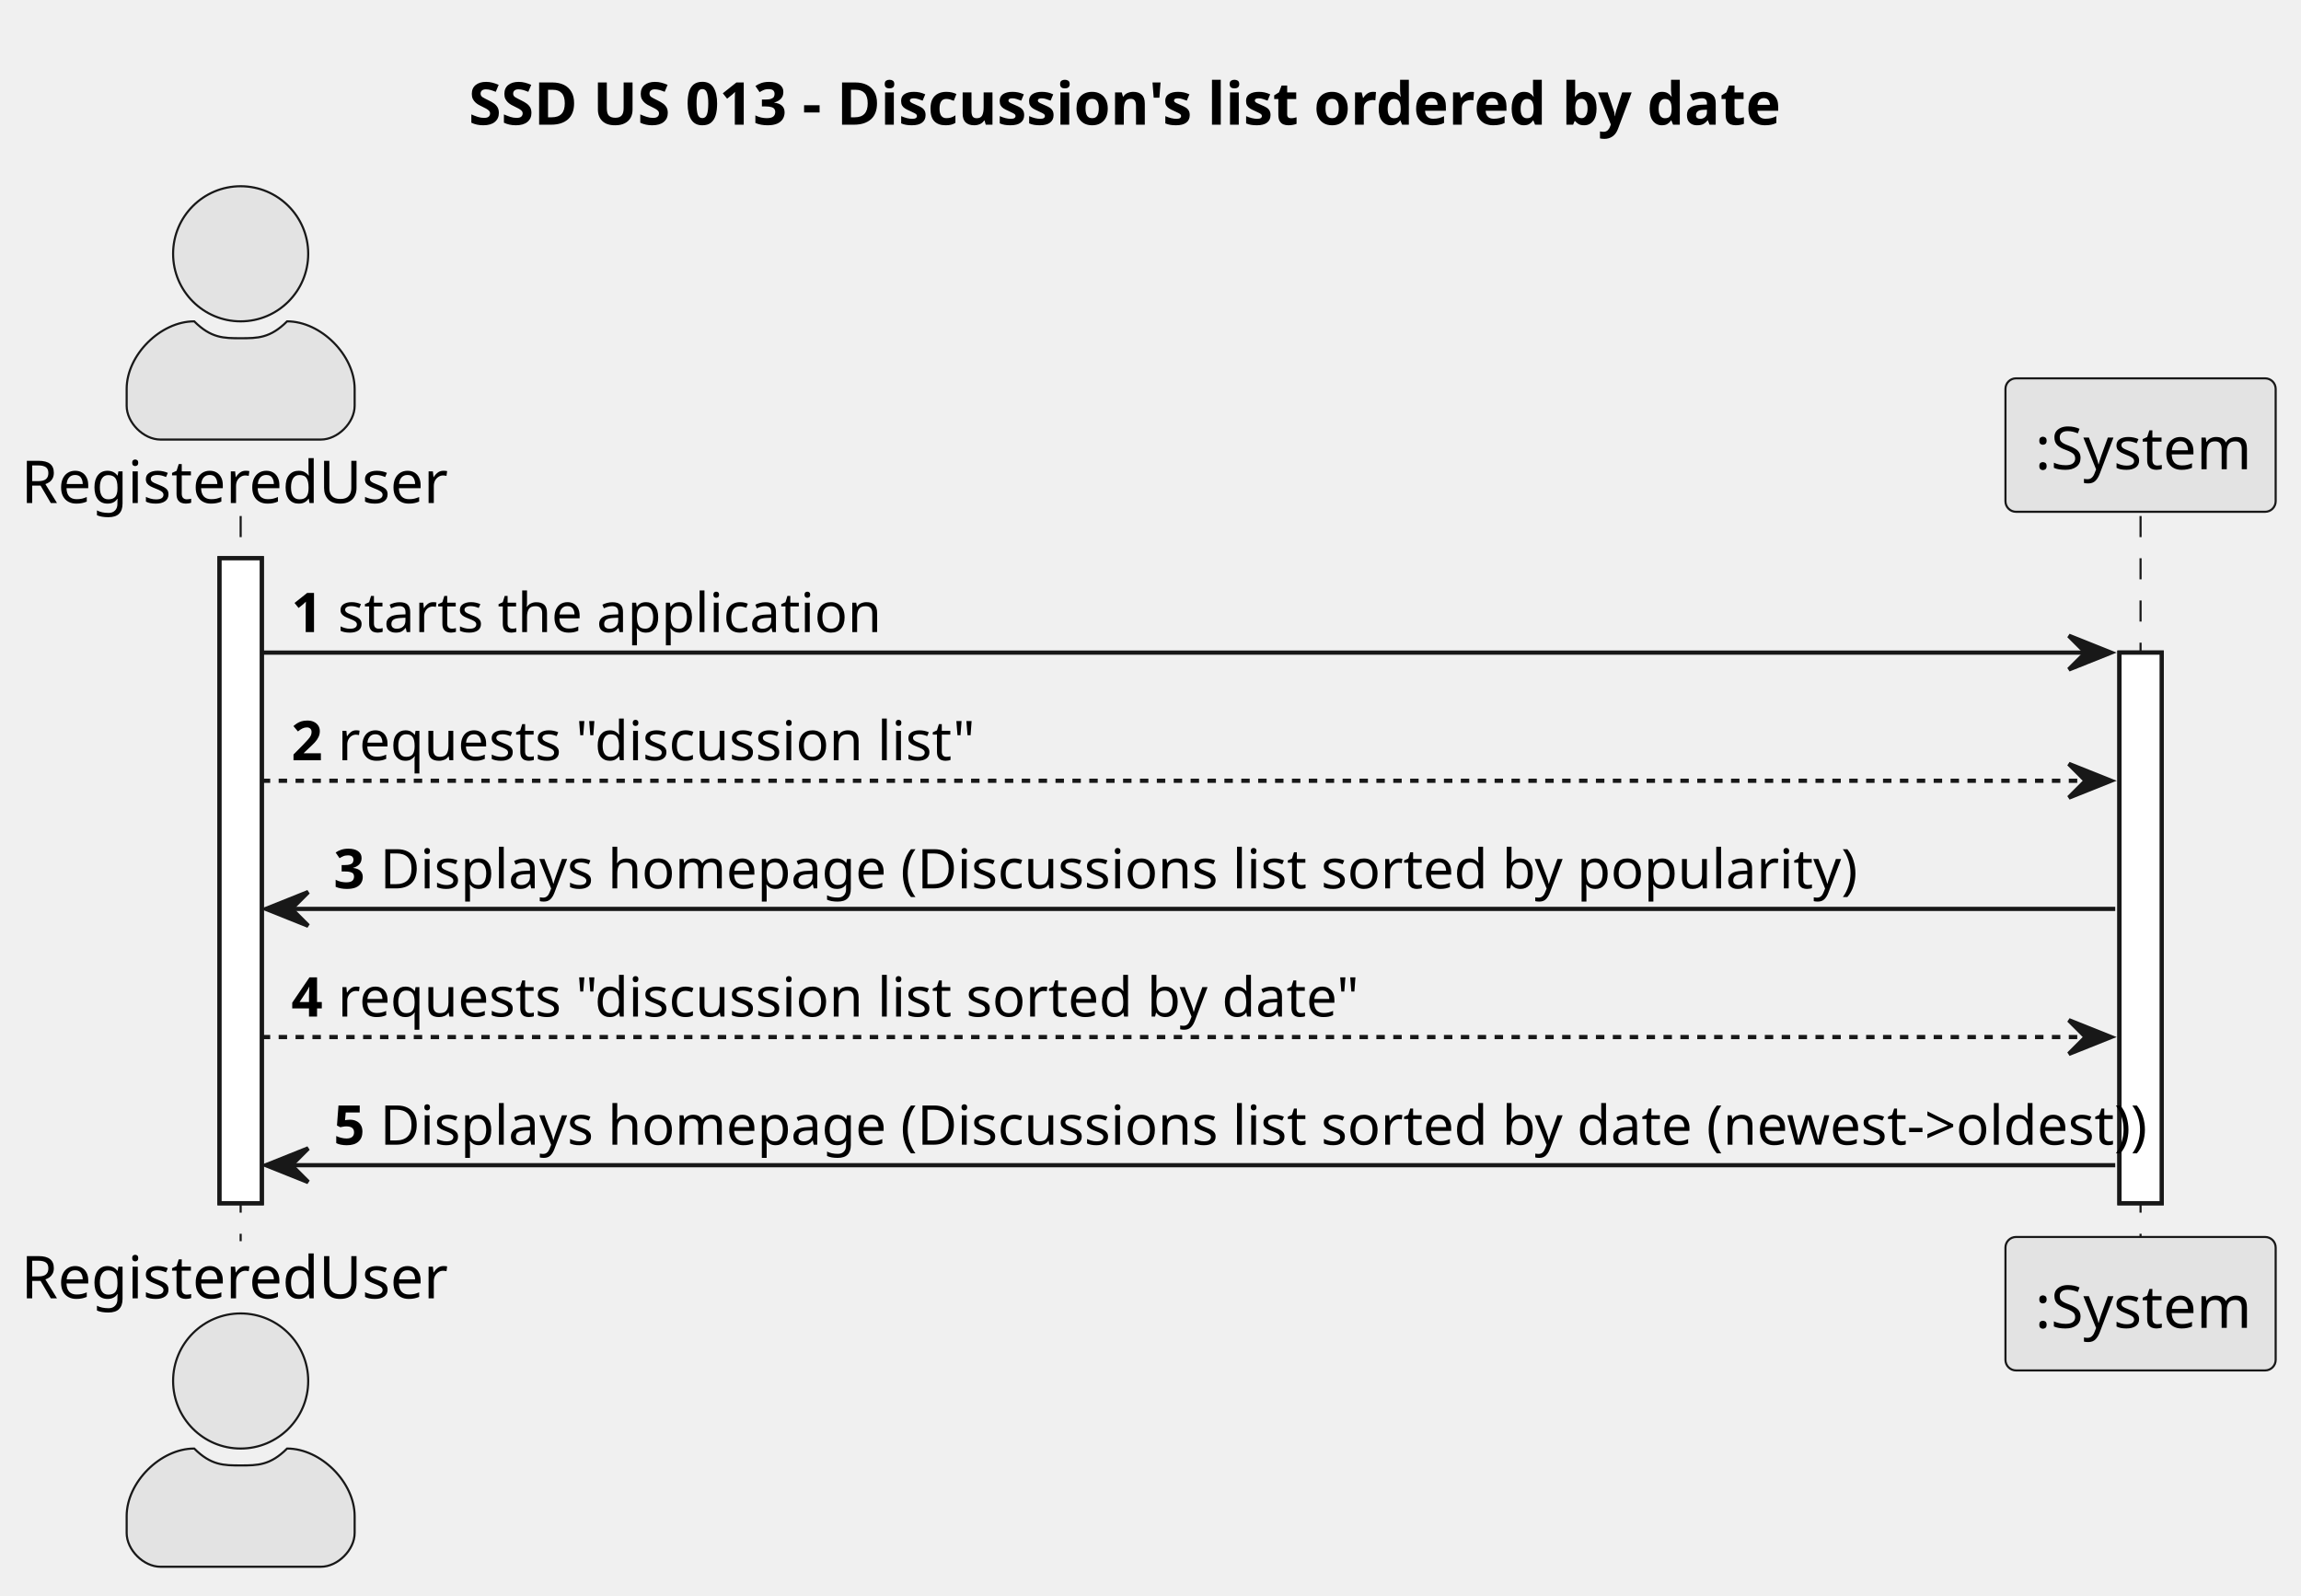
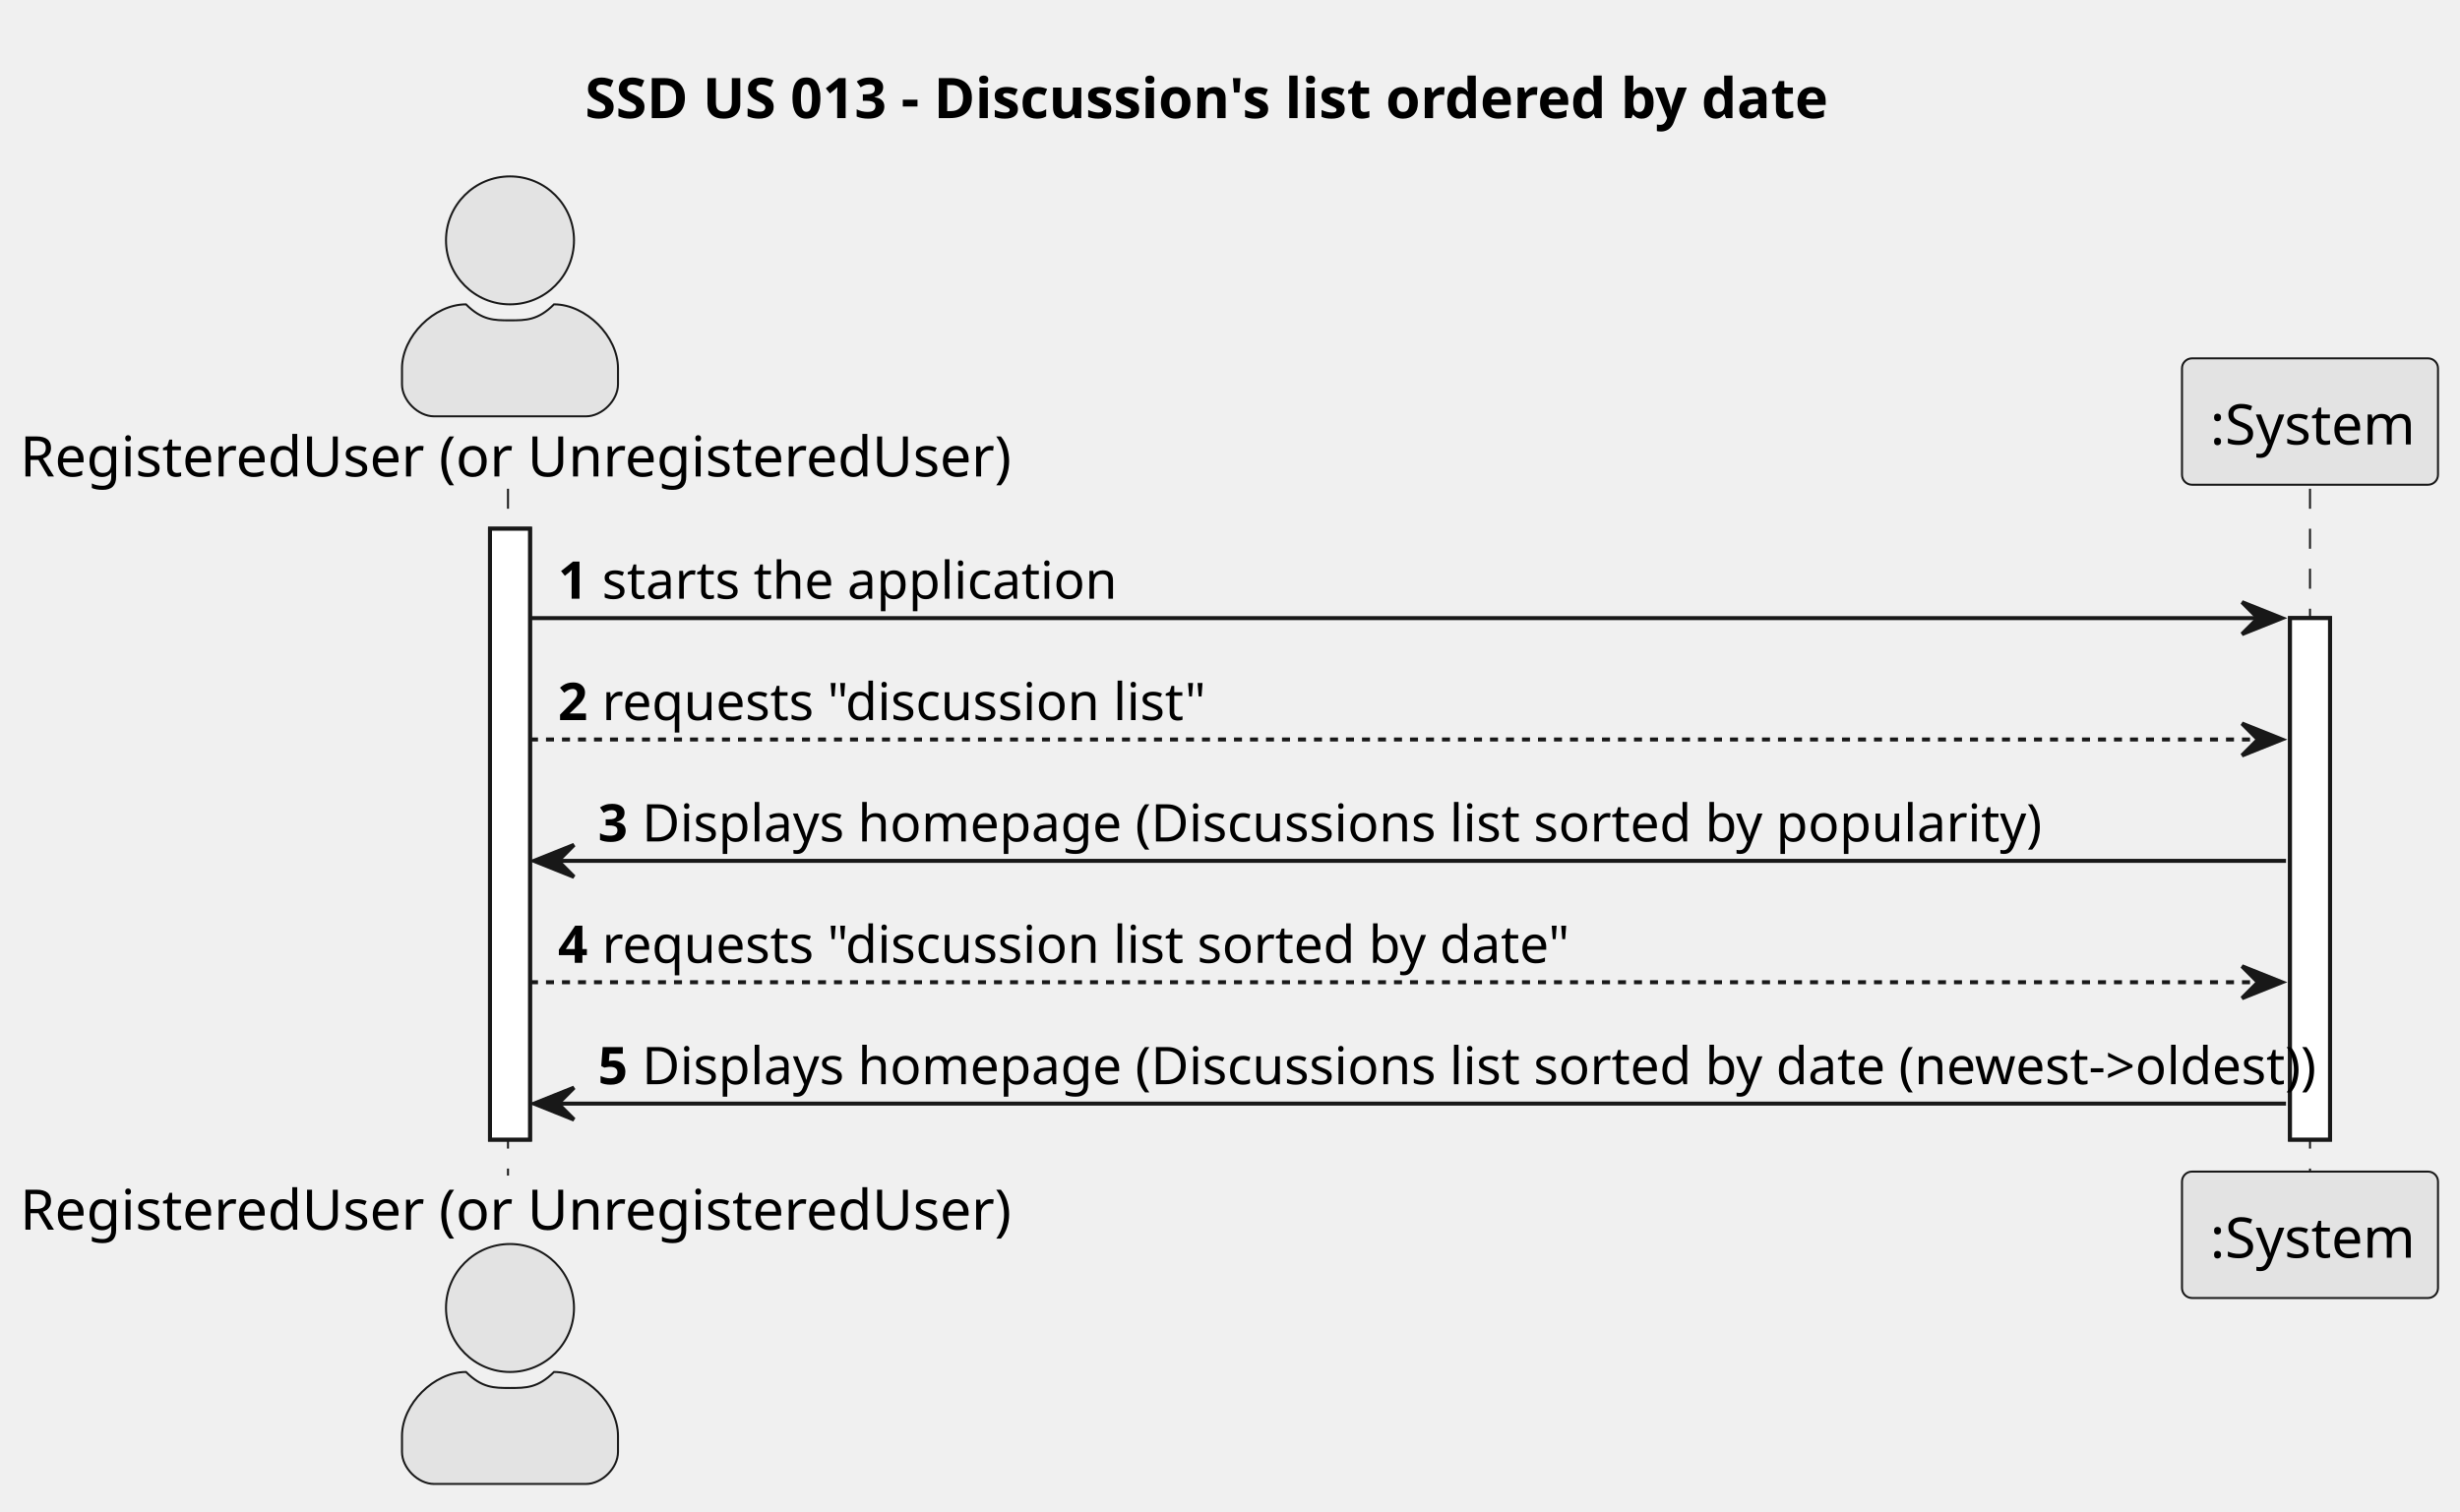
- <svg xmlns="http://www.w3.org/2000/svg" contentStyleType="text/css" height="378px" preserveAspectRatio="none" style="width:545px;height:378px;background:#FFFFFF;" version="1.1" viewBox="0 0 545 378" width="545px" zoomAndPan="magnify">
+ <svg xmlns="http://www.w3.org/2000/svg" contentStyleType="text/css" height="378px" preserveAspectRatio="none" style="width:615px;height:378px;background:#FFFFFF;" version="1.1" viewBox="0 0 615 378" width="615px" zoomAndPan="magnify">
  <defs />
  <g>
-     <text fill="#000000" font-family="sans-serif" font-size="14" font-weight="bold" lengthAdjust="spacing" textLength="321" x="111" y="29.533">SSD US 013 - Discussion's list ordered by date</text>
-     <rect fill="#FFFFFF" height="152.758" style="stroke:#181818;stroke-width:1.0;" width="10" x="52" y="132.219" />
-     <rect fill="#FFFFFF" height="130.406" style="stroke:#181818;stroke-width:1.0;" width="10" x="502" y="154.57" />
-     <line style="stroke:#181818;stroke-width:0.5;stroke-dasharray:5.0,5.0;" x1="57" x2="57" y1="122.219" y2="293.977" />
-     <line style="stroke:#181818;stroke-width:0.5;stroke-dasharray:5.0,5.0;" x1="507" x2="507" y1="122.219" y2="293.977" />
-     <text fill="#000000" font-family="sans-serif" font-size="14" lengthAdjust="spacing" textLength="98" x="5" y="119.143">RegisteredUser</text>
-     <ellipse cx="57" cy="60.109" fill="#E3E3E3" rx="16" ry="16" style="stroke:#181818;stroke-width:0.5;" />
-     <path d="M57,80.109 C61,80.109 64,80.109 68,76.109 C76,76.109 84,84.109 84,92.109 L84,96.109 C84,100.109 80,104.109 76,104.109 L38,104.109 C34,104.109 30,100.109 30,96.109 L30,92.109 C30,84.109 38,76.109 46,76.109 C50,80.109 53,80.109 57,80.109 " fill="#E3E3E3" style="stroke:#181818;stroke-width:0.5;" />
-     <text fill="#000000" font-family="sans-serif" font-size="14" lengthAdjust="spacing" textLength="98" x="5" y="307.51">RegisteredUser</text>
-     <ellipse cx="57" cy="327.086" fill="#E3E3E3" rx="16" ry="16" style="stroke:#181818;stroke-width:0.5;" />
-     <path d="M57,347.086 C61,347.086 64,347.086 68,343.086 C76,343.086 84,351.086 84,359.086 L84,363.086 C84,367.086 80,371.086 76,371.086 L38,371.086 C34,371.086 30,367.086 30,363.086 L30,359.086 C30,351.086 38,343.086 46,343.086 C50,347.086 53,347.086 57,347.086 " fill="#E3E3E3" style="stroke:#181818;stroke-width:0.5;" />
-     <rect fill="#E3E3E3" height="31.609" rx="2.5" ry="2.5" style="stroke:#181818;stroke-width:0.5;" width="64" x="475" y="89.609" />
-     <text fill="#000000" font-family="sans-serif" font-size="14" lengthAdjust="spacing" textLength="50" x="482" y="111.143">:System</text>
-     <rect fill="#E3E3E3" height="31.609" rx="2.5" ry="2.5" style="stroke:#181818;stroke-width:0.5;" width="64" x="475" y="292.977" />
-     <text fill="#000000" font-family="sans-serif" font-size="14" lengthAdjust="spacing" textLength="50" x="482" y="314.51">:System</text>
-     <rect fill="#FFFFFF" height="152.758" style="stroke:#181818;stroke-width:1.0;" width="10" x="52" y="132.219" />
-     <rect fill="#FFFFFF" height="130.406" style="stroke:#181818;stroke-width:1.0;" width="10" x="502" y="154.57" />
-     <polygon fill="#181818" points="490,150.57,500,154.57,490,158.57,494,154.57" style="stroke:#181818;stroke-width:1.0;" />
-     <line style="stroke:#181818;stroke-width:1.0;" x1="62" x2="496" y1="154.57" y2="154.57" />
-     <text fill="#000000" font-family="sans-serif" font-size="13" font-weight="bold" lengthAdjust="spacing" textLength="7" x="69" y="149.714">1</text>
-     <text fill="#000000" font-family="sans-serif" font-size="13" lengthAdjust="spacing" textLength="121" x="80" y="149.714">starts the application</text>
-     <polygon fill="#181818" points="490,180.922,500,184.922,490,188.922,494,184.922" style="stroke:#181818;stroke-width:1.0;" />
-     <line style="stroke:#181818;stroke-width:1.0;stroke-dasharray:2.0,2.0;" x1="62" x2="496" y1="184.922" y2="184.922" />
-     <text fill="#000000" font-family="sans-serif" font-size="13" font-weight="bold" lengthAdjust="spacing" textLength="7" x="69" y="180.065">2</text>
-     <text fill="#000000" font-family="sans-serif" font-size="13" lengthAdjust="spacing" textLength="147" x="80" y="180.065">requests "discussion list"</text>
-     <polygon fill="#181818" points="73,211.273,63,215.273,73,219.273,69,215.273" style="stroke:#181818;stroke-width:1.0;" />
-     <line style="stroke:#181818;stroke-width:1.0;" x1="67" x2="501" y1="215.273" y2="215.273" />
-     <text fill="#000000" font-family="sans-serif" font-size="13" font-weight="bold" lengthAdjust="spacing" textLength="7" x="79" y="210.417">3</text>
-     <text fill="#000000" font-family="sans-serif" font-size="13" lengthAdjust="spacing" textLength="336" x="90" y="210.417">Displays homepage (Discussions list sorted by popularity)</text>
-     <polygon fill="#181818" points="490,241.625,500,245.625,490,249.625,494,245.625" style="stroke:#181818;stroke-width:1.0;" />
-     <line style="stroke:#181818;stroke-width:1.0;stroke-dasharray:2.0,2.0;" x1="62" x2="496" y1="245.625" y2="245.625" />
-     <text fill="#000000" font-family="sans-serif" font-size="13" font-weight="bold" lengthAdjust="spacing" textLength="7" x="69" y="240.769">4</text>
-     <text fill="#000000" font-family="sans-serif" font-size="13" lengthAdjust="spacing" textLength="234" x="80" y="240.769">requests "discussion list sorted by date"</text>
-     <polygon fill="#181818" points="73,271.977,63,275.977,73,279.977,69,275.977" style="stroke:#181818;stroke-width:1.0;" />
-     <line style="stroke:#181818;stroke-width:1.0;" x1="67" x2="501" y1="275.977" y2="275.977" />
-     <text fill="#000000" font-family="sans-serif" font-size="13" font-weight="bold" lengthAdjust="spacing" textLength="7" x="79" y="271.12">5</text>
-     <text fill="#000000" font-family="sans-serif" font-size="13" lengthAdjust="spacing" textLength="405" x="90" y="271.12">Displays homepage (Discussions list sorted by date (newest-&gt;oldest))</text>
+     <text fill="#000000" font-family="sans-serif" font-size="14" font-weight="bold" lengthAdjust="spacing" textLength="321" x="146.25" y="29.533">SSD US 013 - Discussion's list ordered by date</text>
+     <rect fill="#FFFFFF" height="152.758" style="stroke:#181818;stroke-width:1.0;" width="10" x="122.5" y="132.219" />
+     <rect fill="#FFFFFF" height="130.406" style="stroke:#181818;stroke-width:1.0;" width="10" x="572.5" y="154.57" />
+     <line style="stroke:#181818;stroke-width:0.5;stroke-dasharray:5.0,5.0;" x1="127" x2="127" y1="122.219" y2="293.977" />
+     <line style="stroke:#181818;stroke-width:0.5;stroke-dasharray:5.0,5.0;" x1="577.5" x2="577.5" y1="122.219" y2="293.977" />
+     <text fill="#000000" font-family="sans-serif" font-size="14" lengthAdjust="spacing" textLength="239" x="5" y="119.143">RegisteredUser (or UnregisteredUser)</text>
+     <ellipse cx="127.5" cy="60.109" fill="#E3E3E3" rx="16" ry="16" style="stroke:#181818;stroke-width:0.5;" />
+     <path d="M127.5,80.109 C131.5,80.109 134.5,80.109 138.5,76.109 C146.5,76.109 154.5,84.109 154.5,92.109 L154.5,96.109 C154.5,100.109 150.5,104.109 146.5,104.109 L108.5,104.109 C104.5,104.109 100.5,100.109 100.5,96.109 L100.5,92.109 C100.5,84.109 108.5,76.109 116.5,76.109 C120.5,80.109 123.5,80.109 127.5,80.109 " fill="#E3E3E3" style="stroke:#181818;stroke-width:0.5;" />
+     <text fill="#000000" font-family="sans-serif" font-size="14" lengthAdjust="spacing" textLength="239" x="5" y="307.51">RegisteredUser (or UnregisteredUser)</text>
+     <ellipse cx="127.5" cy="327.086" fill="#E3E3E3" rx="16" ry="16" style="stroke:#181818;stroke-width:0.5;" />
+     <path d="M127.5,347.086 C131.5,347.086 134.5,347.086 138.5,343.086 C146.5,343.086 154.5,351.086 154.5,359.086 L154.5,363.086 C154.5,367.086 150.5,371.086 146.5,371.086 L108.5,371.086 C104.5,371.086 100.5,367.086 100.5,363.086 L100.5,359.086 C100.5,351.086 108.5,343.086 116.5,343.086 C120.5,347.086 123.5,347.086 127.5,347.086 " fill="#E3E3E3" style="stroke:#181818;stroke-width:0.5;" />
+     <rect fill="#E3E3E3" height="31.609" rx="2.5" ry="2.5" style="stroke:#181818;stroke-width:0.5;" width="64" x="545.5" y="89.609" />
+     <text fill="#000000" font-family="sans-serif" font-size="14" lengthAdjust="spacing" textLength="50" x="552.5" y="111.143">:System</text>
+     <rect fill="#E3E3E3" height="31.609" rx="2.5" ry="2.5" style="stroke:#181818;stroke-width:0.5;" width="64" x="545.5" y="292.977" />
+     <text fill="#000000" font-family="sans-serif" font-size="14" lengthAdjust="spacing" textLength="50" x="552.5" y="314.51">:System</text>
+     <rect fill="#FFFFFF" height="152.758" style="stroke:#181818;stroke-width:1.0;" width="10" x="122.5" y="132.219" />
+     <rect fill="#FFFFFF" height="130.406" style="stroke:#181818;stroke-width:1.0;" width="10" x="572.5" y="154.57" />
+     <polygon fill="#181818" points="560.5,150.57,570.5,154.57,560.5,158.57,564.5,154.57" style="stroke:#181818;stroke-width:1.0;" />
+     <line style="stroke:#181818;stroke-width:1.0;" x1="132.5" x2="566.5" y1="154.57" y2="154.57" />
+     <text fill="#000000" font-family="sans-serif" font-size="13" font-weight="bold" lengthAdjust="spacing" textLength="7" x="139.5" y="149.714">1</text>
+     <text fill="#000000" font-family="sans-serif" font-size="13" lengthAdjust="spacing" textLength="121" x="150.5" y="149.714">starts the application</text>
+     <polygon fill="#181818" points="560.5,180.922,570.5,184.922,560.5,188.922,564.5,184.922" style="stroke:#181818;stroke-width:1.0;" />
+     <line style="stroke:#181818;stroke-width:1.0;stroke-dasharray:2.0,2.0;" x1="132.5" x2="566.5" y1="184.922" y2="184.922" />
+     <text fill="#000000" font-family="sans-serif" font-size="13" font-weight="bold" lengthAdjust="spacing" textLength="7" x="139.5" y="180.065">2</text>
+     <text fill="#000000" font-family="sans-serif" font-size="13" lengthAdjust="spacing" textLength="147" x="150.5" y="180.065">requests "discussion list"</text>
+     <polygon fill="#181818" points="143.5,211.273,133.5,215.273,143.5,219.273,139.5,215.273" style="stroke:#181818;stroke-width:1.0;" />
+     <line style="stroke:#181818;stroke-width:1.0;" x1="137.5" x2="571.5" y1="215.273" y2="215.273" />
+     <text fill="#000000" font-family="sans-serif" font-size="13" font-weight="bold" lengthAdjust="spacing" textLength="7" x="149.5" y="210.417">3</text>
+     <text fill="#000000" font-family="sans-serif" font-size="13" lengthAdjust="spacing" textLength="336" x="160.5" y="210.417">Displays homepage (Discussions list sorted by popularity)</text>
+     <polygon fill="#181818" points="560.5,241.625,570.5,245.625,560.5,249.625,564.5,245.625" style="stroke:#181818;stroke-width:1.0;" />
+     <line style="stroke:#181818;stroke-width:1.0;stroke-dasharray:2.0,2.0;" x1="132.5" x2="566.5" y1="245.625" y2="245.625" />
+     <text fill="#000000" font-family="sans-serif" font-size="13" font-weight="bold" lengthAdjust="spacing" textLength="7" x="139.5" y="240.769">4</text>
+     <text fill="#000000" font-family="sans-serif" font-size="13" lengthAdjust="spacing" textLength="234" x="150.5" y="240.769">requests "discussion list sorted by date"</text>
+     <polygon fill="#181818" points="143.5,271.977,133.5,275.977,143.5,279.977,139.5,275.977" style="stroke:#181818;stroke-width:1.0;" />
+     <line style="stroke:#181818;stroke-width:1.0;" x1="137.5" x2="571.5" y1="275.977" y2="275.977" />
+     <text fill="#000000" font-family="sans-serif" font-size="13" font-weight="bold" lengthAdjust="spacing" textLength="7" x="149.5" y="271.12">5</text>
+     <text fill="#000000" font-family="sans-serif" font-size="13" lengthAdjust="spacing" textLength="405" x="160.5" y="271.12">Displays homepage (Discussions list sorted by date (newest-&gt;oldest))</text>
  </g>
</svg>
